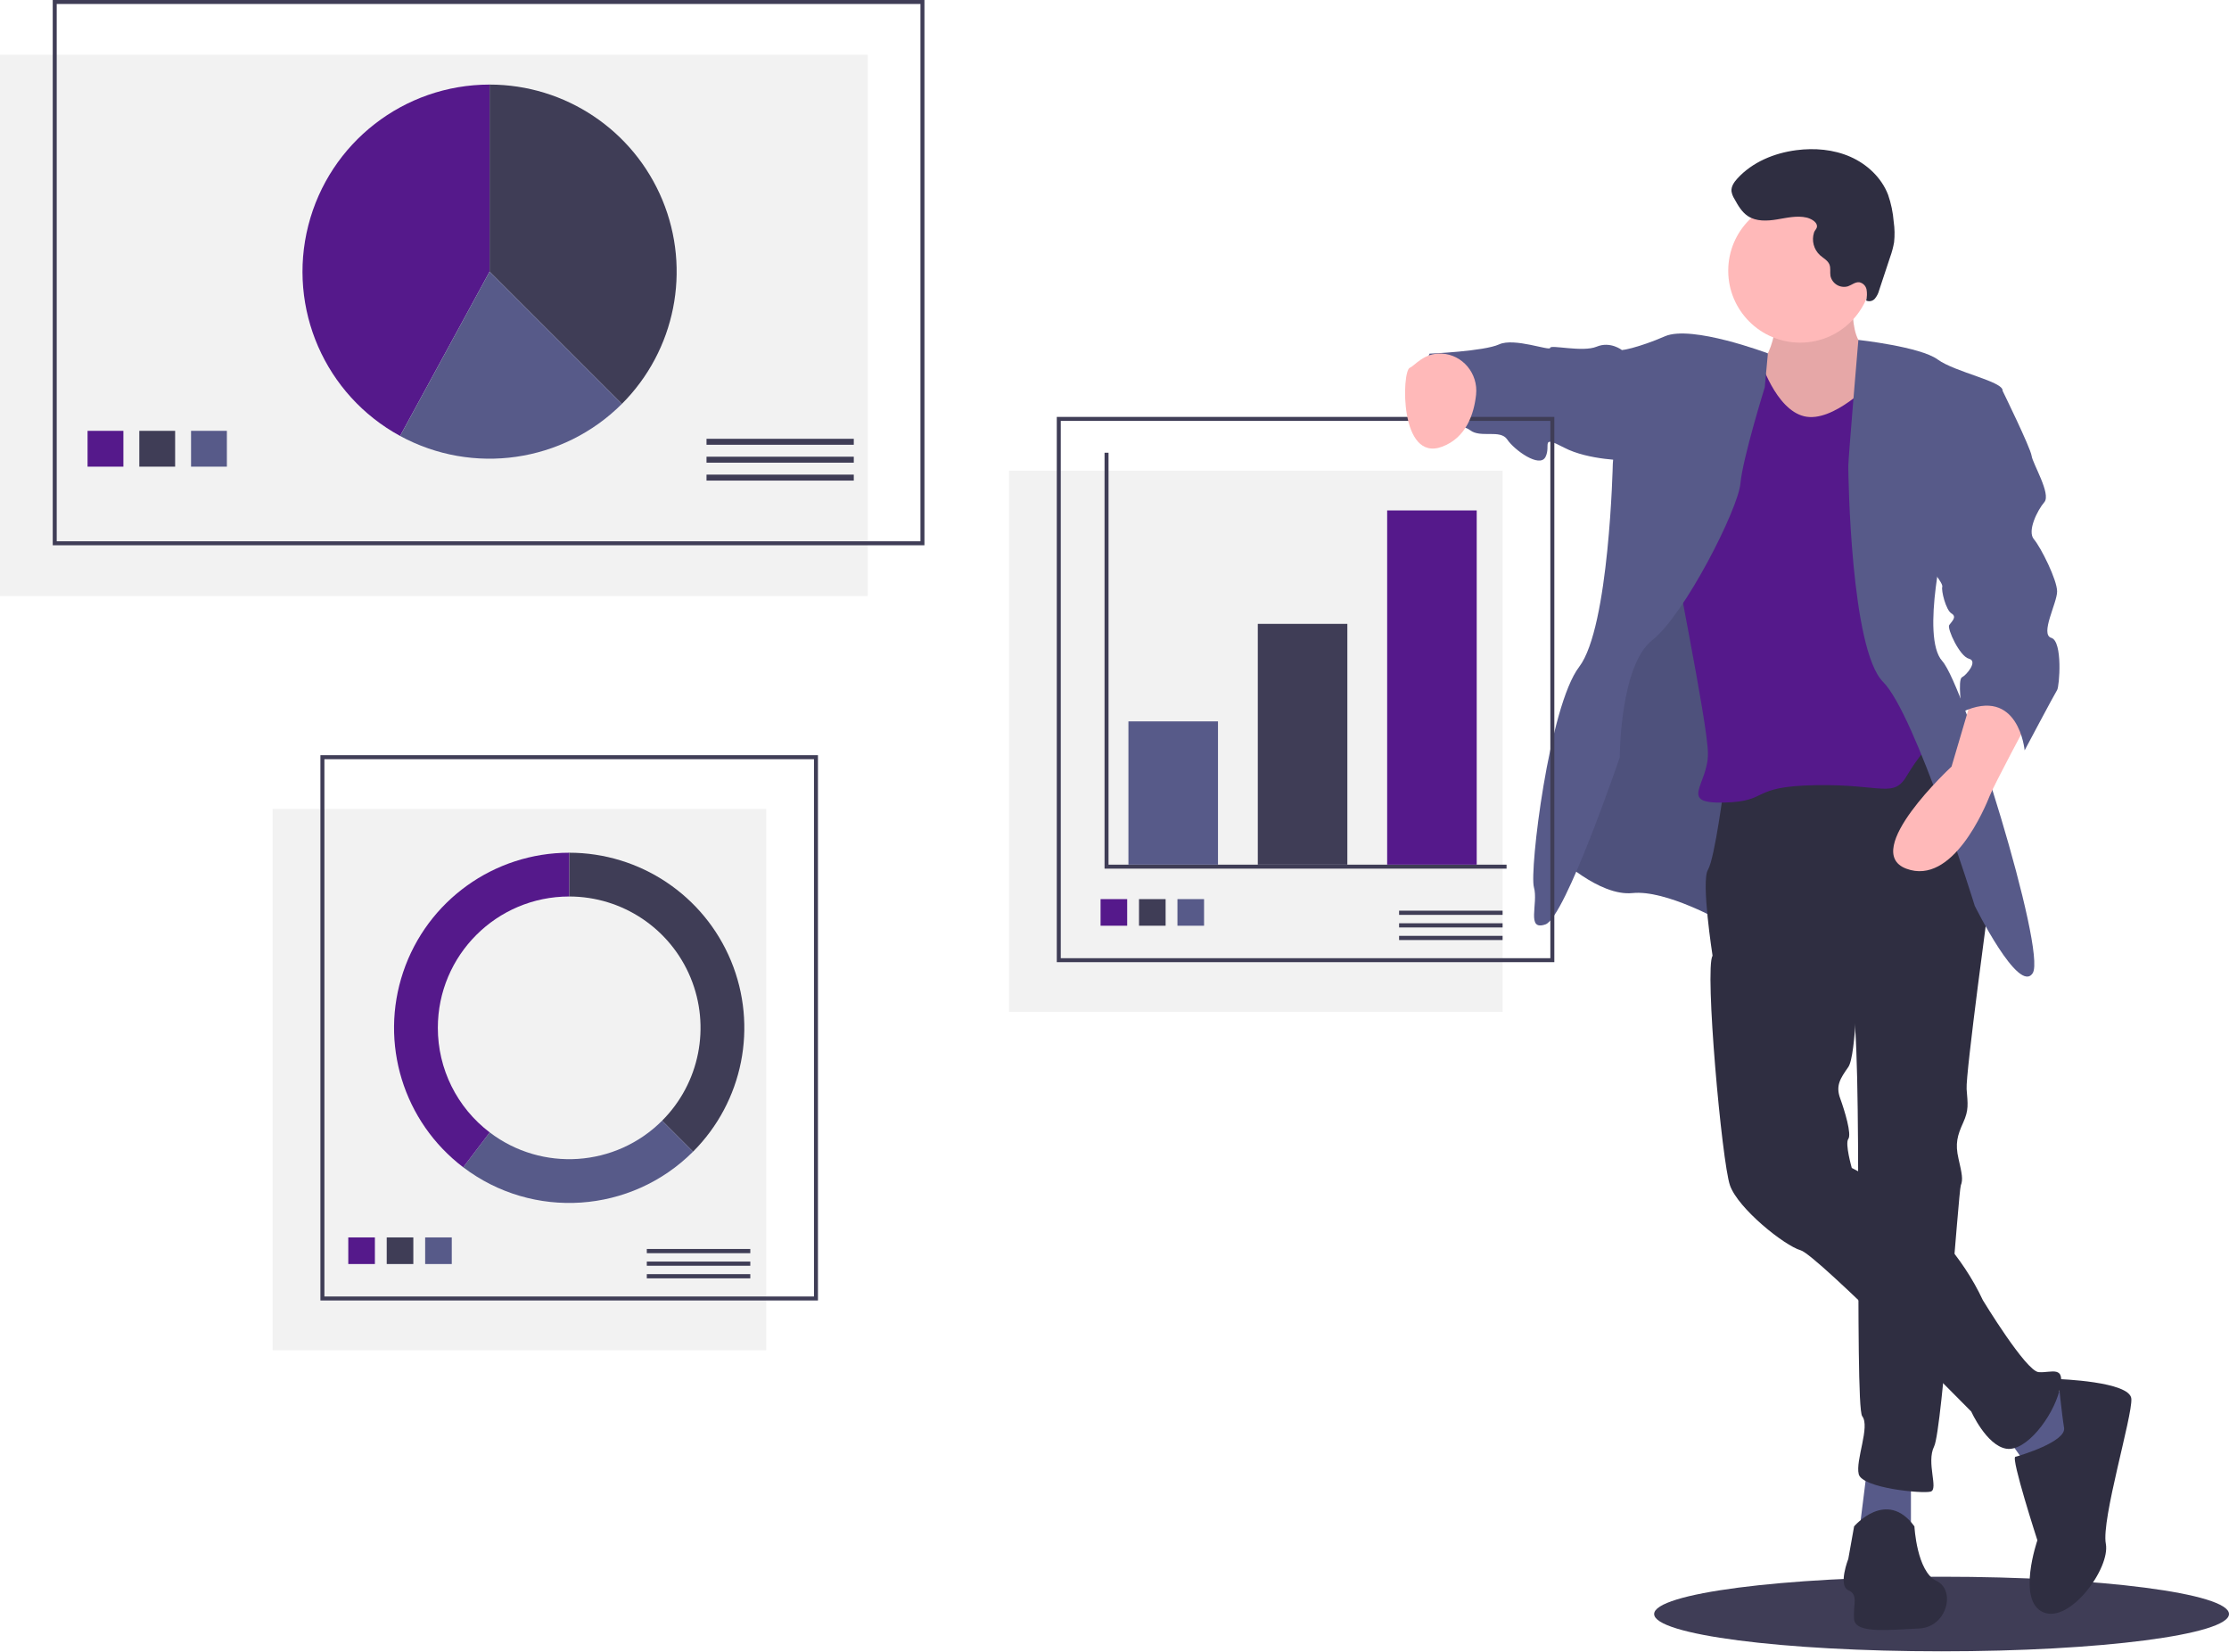
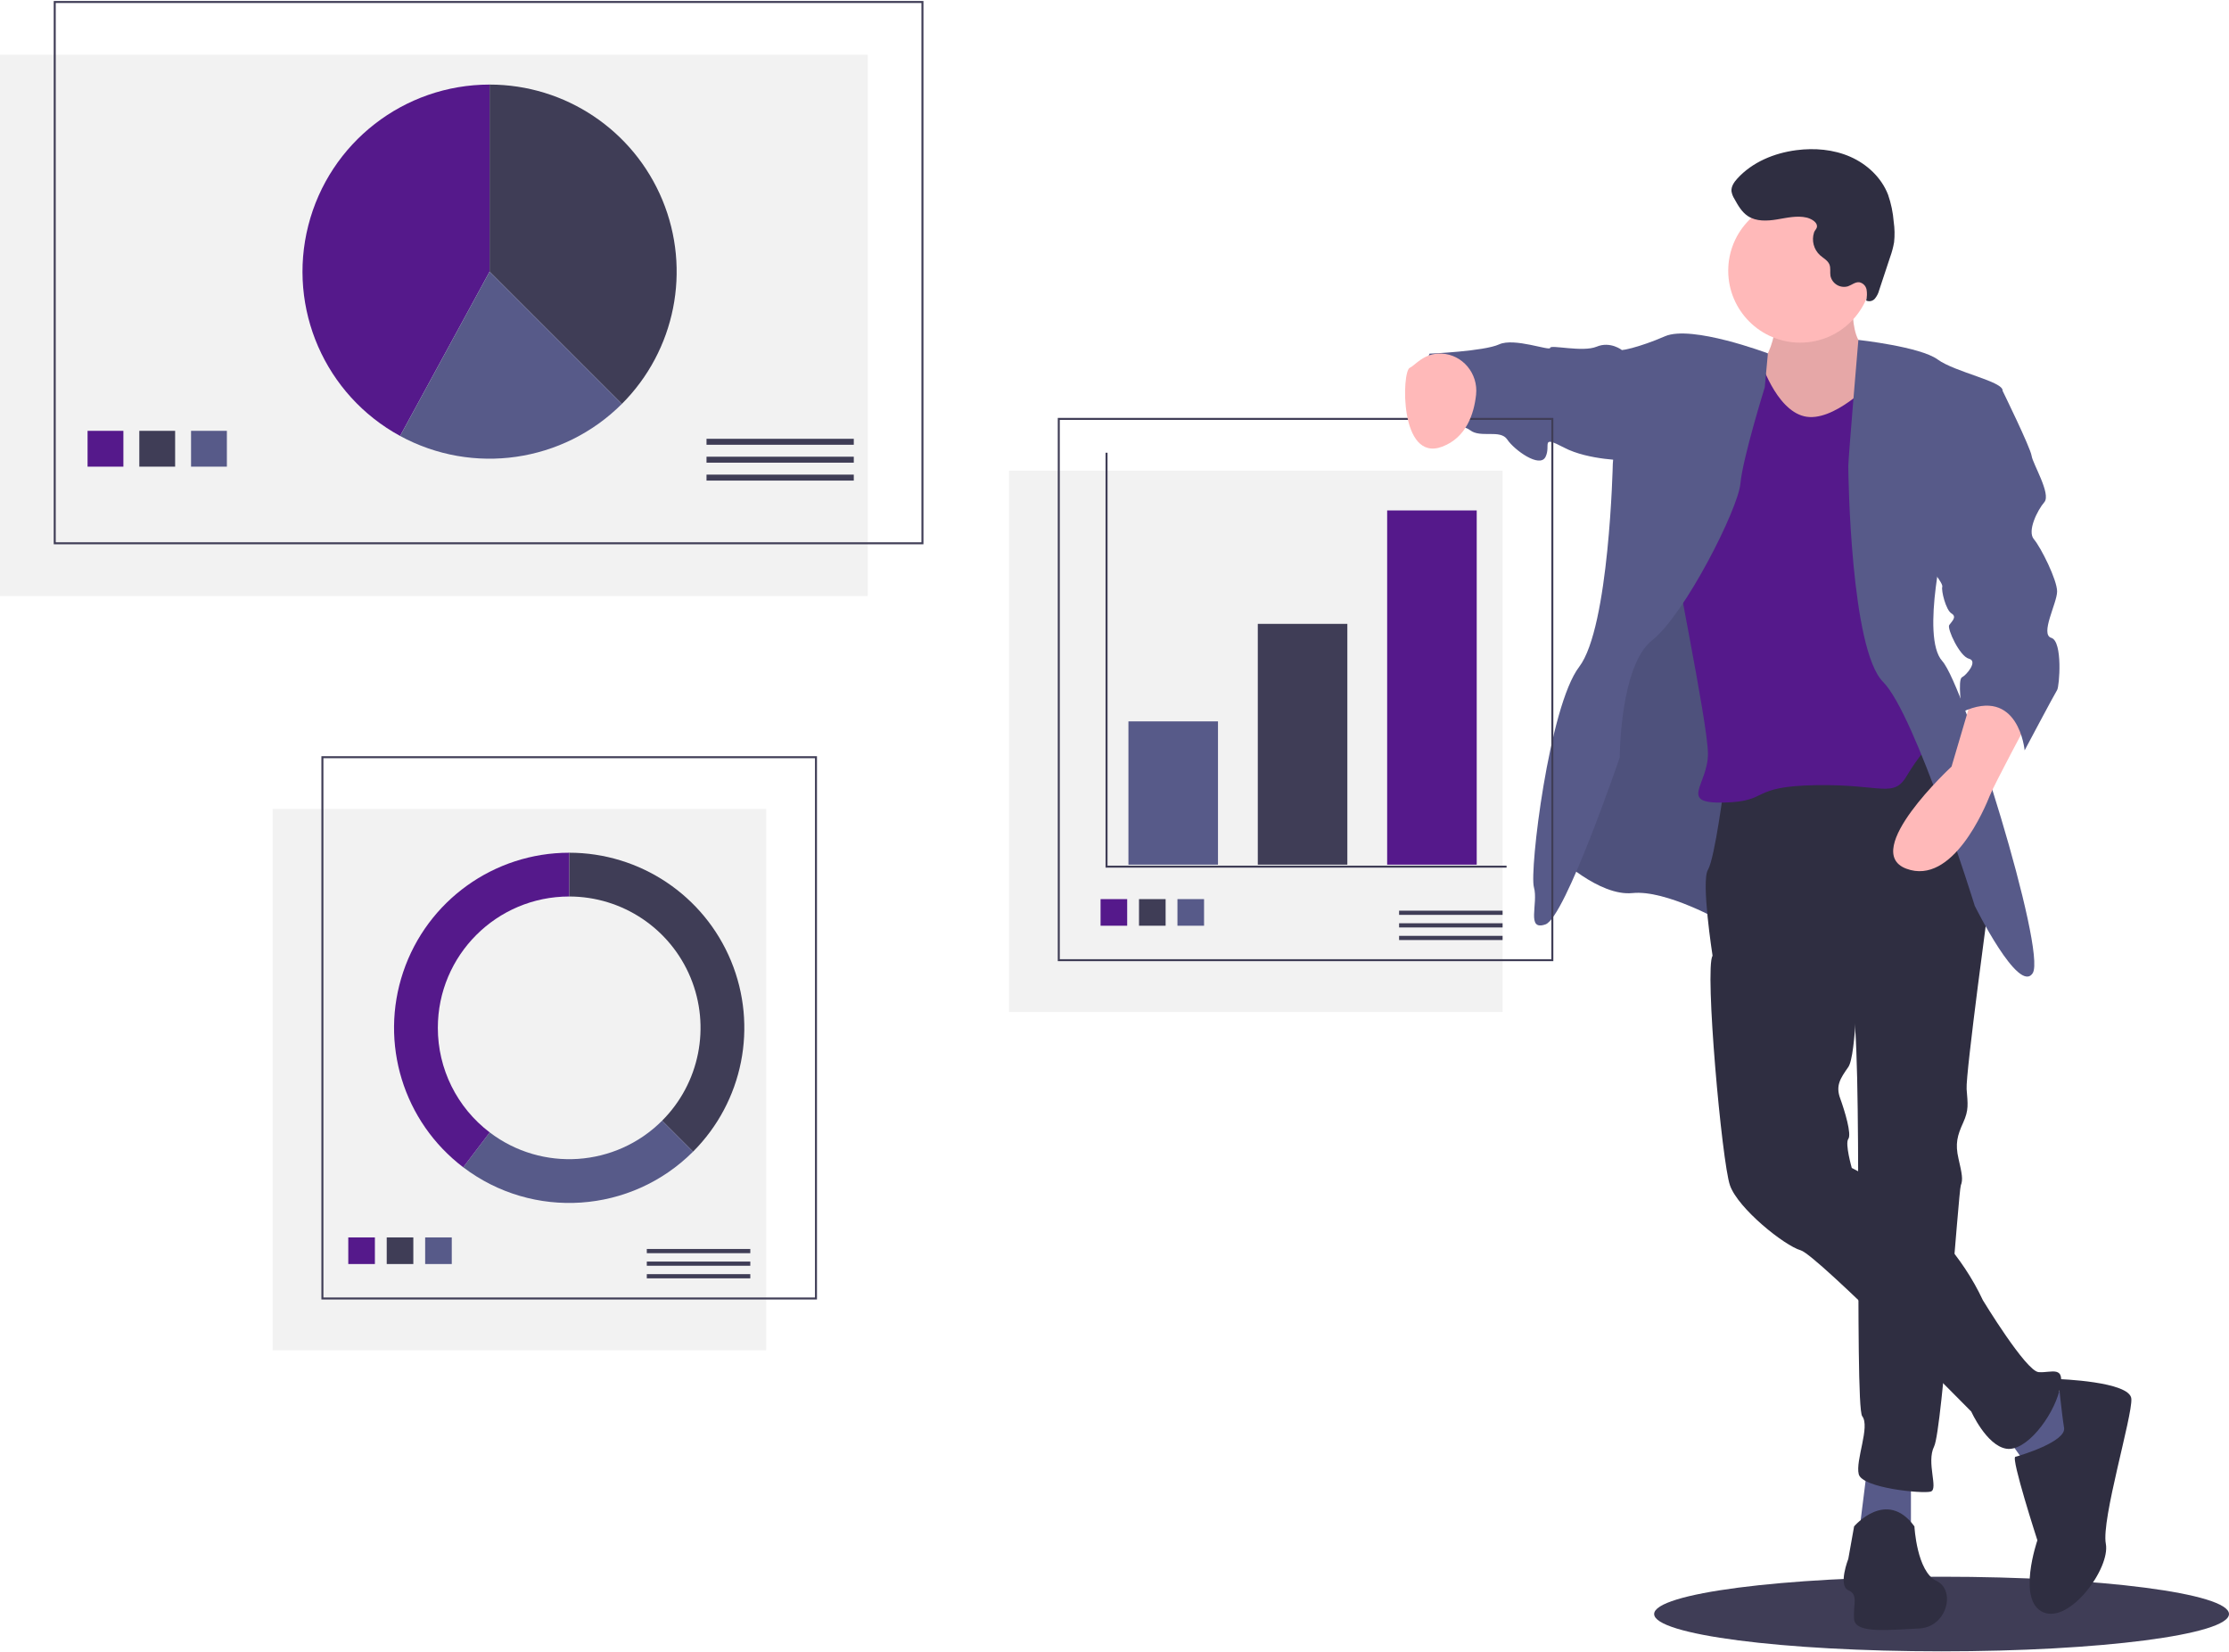
<svg xmlns="http://www.w3.org/2000/svg" id="fa973782-3a18-4630-a762-87130b613ac3" data-name="Layer 1" width="1120" height="829.801" viewBox="0 0 1120 829.801">
  <ellipse cx="975.579" cy="811.059" rx="144.421" ry="18.742" fill="#3f3d56" />
  <rect y="27.5" width="436" height="272" fill="#f2f2f2" />
-   <rect x="27.5" y="1" width="436" height="272" fill="none" stroke="#3f3d56" stroke-miterlimit="10" stroke-width="2" />
+   <rect x="27.5" y="1" width="436" height="272" fill="none" stroke="#3f3d56" strokeMiterlimit="10" strokeWidth="2" />
  <path d="M352.468,237.568A94,94,0,0,0,286,77.1v94Z" transform="translate(-40 -34.59967)" fill="#3f3d56" />
  <path d="M286,77.1a94.011,94.011,0,0,0-44.968,176.564L286,171.1Z" transform="translate(-40 -34.59967)" fill="#55198b" />
  <path d="M352.468,237.568,286,171.1l-44.968,82.564a94.049,94.049,0,0,0,111.436-16.096Z" transform="translate(-40 -34.59967)" fill="#575a89" />
  <rect x="44" y="216.5" width="18" height="18" fill="#55198b" />
  <rect x="70" y="216.5" width="18" height="18" fill="#3f3d56" />
  <rect x="96" y="216.5" width="18" height="18" fill="#575a89" />
  <rect x="355" y="220.5" width="74" height="3" fill="#3f3d56" />
  <rect x="355" y="229.5" width="74" height="3" fill="#3f3d56" />
  <rect x="355" y="238.5" width="74" height="3" fill="#3f3d56" />
  <rect x="137" y="406.5" width="248" height="272" fill="#f2f2f2" />
-   <rect x="162" y="380.5" width="248" height="272" fill="none" stroke="#3f3d56" stroke-miterlimit="10" stroke-width="2" />
+   <rect x="162" y="380.5" width="248" height="272" fill="none" stroke="#3f3d56" strokeMiterlimit="10" strokeWidth="2" />
  <rect x="175" y="621.814" width="13.371" height="13.371" fill="#55198b" />
  <rect x="194.314" y="621.814" width="13.371" height="13.371" fill="#3f3d56" />
  <rect x="213.629" y="621.814" width="13.371" height="13.371" fill="#575a89" />
  <rect x="325" y="627.622" width="52" height="2.108" fill="#3f3d56" />
  <rect x="325" y="633.946" width="52" height="2.108" fill="#3f3d56" />
  <rect x="325" y="640.27" width="52" height="2.108" fill="#3f3d56" />
  <path d="M326,463.1v22a66,66,0,0,1,46.669,112.669l15.556,15.556A88,88,0,0,0,326,463.1Z" transform="translate(-40 -34.59967)" fill="#3f3d56" />
  <path d="M388.225,613.325l-15.556-15.556a65.983,65.983,0,0,1-86.6,5.872L272.753,621.161a87.998,87.998,0,0,0,115.472-7.836Z" transform="translate(-40 -34.59967)" fill="#575a89" />
  <path d="M260,551.1a66,66,0,0,1,66-66v-22a87.999,87.999,0,0,0-53.247,158.061l13.316-17.521A65.885,65.885,0,0,1,260,551.1Z" transform="translate(-40 -34.59967)" fill="#55198b" />
  <path d="M971.624,175.593s-4.08,30.311,6.412,33.808,7.578,30.311,7.578,30.311l-31.476,23.899-27.979,2.332-6.995-36.14L923.244,220.476s15.738-18.653,4.663-37.888S971.624,175.593,971.624,175.593Z" transform="translate(-40 -34.59967)" fill="#ffb9b9" />
  <path d="M971.624,175.593s-4.08,30.311,6.412,33.808,7.578,30.311,7.578,30.311l-31.476,23.899-27.979,2.332-6.995-36.14L923.244,220.476s15.738-18.653,4.663-37.888S971.624,175.593,971.624,175.593Z" transform="translate(-40 -34.59967)" opacity="0.1" />
  <path d="M942.48,411.666,905.757,497.935s-28.562-16.321-45.466-14.572-37.888-18.653-37.888-18.653l20.984-101.424,39.054-107.836,54.209,34.391Z" transform="translate(-40 -34.59967)" fill="#575a89" />
  <path d="M942.48,411.666,905.757,497.935s-28.562-16.321-45.466-14.572-37.888-18.653-37.888-18.653l20.984-101.424,39.054-107.836,54.209,34.391Z" transform="translate(-40 -34.59967)" opacity="0.1" />
  <polygon points="960.186 743.708 960.186 771.687 933.956 771.687 938.036 739.045 960.186 743.708" fill="#575a89" />
  <polygon points="1028.385 695.328 1047.621 706.986 1033.631 739.045 1019.059 737.296 1005.069 717.478 1028.385 695.328" fill="#575a89" />
  <path d="M1005.432,403.505l34.391,81.023s-12.241,89.766-11.658,97.344,1.166,10.492-1.749,16.904-4.08,10.492-2.332,18.07,2.332,10.492,1.166,13.407-9.326,122.991-13.407,131.152,2.332,21.567-1.749,22.733-34.391-1.749-36.14-8.743,5.829-23.899,1.749-29.145.583-194.105-5.246-206.928-69.948-24.482-69.948-24.482-5.829-37.305-2.332-43.134S906.34,429.153,906.34,429.153Z" transform="translate(-40 -34.59967)" fill="#2f2e41" />
  <path d="M971.624,801.624s16.321-19.236,30.311,0c0,0,1.166,22.733,11.075,27.396s5.246,23.316-8.743,23.899-32.059,2.914-32.642-4.663,2.332-12.241-2.914-14.572,0-15.738,0-15.738Z" transform="translate(-40 -34.59967)" fill="#2f2e41" />
  <path d="M973.373,522.999s-.583,41.969-4.663,47.798-6.412,9.326-4.08,15.738,5.829,18.07,4.08,20.401,1.749,14.572,1.749,14.572,44.883,21.567,65.867,66.45c0,0,21.567,35.557,27.979,36.14s13.99-4.08,10.492,9.326-16.904,30.894-26.813,29.145S1030.497,743.917,1030.497,743.917s-77.525-78.691-85.686-81.023-31.476-20.984-35.557-32.642-12.824-109.002-8.743-115.413,19.236-15.155,19.236-15.155Z" transform="translate(-40 -34.59967)" fill="#2f2e41" />
  <path d="M1074.214,727.596s36.14,1.166,36.722,9.909-15.155,60.621-12.824,72.862-18.07,40.22-31.476,34.391-2.914-36.14-2.914-36.14-13.407-41.386-11.075-41.969,25.647-7.578,24.482-14.572S1074.214,727.596,1074.214,727.596Z" transform="translate(-40 -34.59967)" fill="#2f2e41" />
  <circle cx="904.52" cy="136.039" r="36.14" fill="#ffb9b9" />
  <path d="M980.951,226.305s-19.818,20.984-34.391,17.487-22.15-28.562-22.15-28.562l-26.23-4.663s-18.653,82.771-18.653,90.932,18.653,96.178,18.653,111.916-15.155,25.065,8.161,24.482,12.241-8.161,46.049-8.743,39.054,6.995,46.049-5.246a97.523,97.523,0,0,1,17.487-21.567l-12.241-43.134L1001.935,237.38s-14.944-29.145-21.753-26.813C980.182,210.567,983.865,223.39,980.951,226.305Z" transform="translate(-40 -34.59967)" fill="#55198b" />
  <path d="M973.771,205.411s31.078,3.407,39.822,9.819,33.225,11.075,32.642,15.738-28.562,71.113-28.562,71.113-12.824,52.461-1.749,64.702,52.461,145.724,45.466,156.799-29.145-33.808-29.145-33.808-29.728-96.178-46.049-112.499S968.71,272.937,968.71,268.856,973.771,205.411,973.771,205.411Z" transform="translate(-40 -34.59967)" fill="#575a89" />
  <path d="M928.313,212.172S890.019,197.743,876.612,203.572s-21.567,6.995-21.567,6.995L850.382,267.691s-1.749,82.188-16.904,102.007-25.065,102.59-22.733,110.75-4.08,22.15,5.829,18.653,37.305-83.937,37.305-83.937,0-46.049,16.321-58.873,43.134-65.867,44.3-78.691,12.241-48.38,12.241-48.38Z" transform="translate(-40 -34.59967)" fill="#575a89" />
  <path d="M1059.642,395.928S1042.155,428.57,1039.823,434.399s-18.653,45.466-41.969,36.722,22.733-51.295,22.733-51.295l10.492-35.557S1058.476,378.441,1059.642,395.928Z" transform="translate(-40 -34.59967)" fill="#ffb9b9" />
  <path d="M860.874,210.567h-5.829s-5.829-4.663-12.824-1.749-23.316-1.166-23.316.583-18.07-5.246-25.647-1.749-34.974,4.663-34.974,4.663-11.075,27.979-3.497,33.225,18.653,1.166,23.899,5.246,15.155-.583,18.653,4.663,16.321,14.572,19.236,8.743-2.914-11.075,9.326-4.663,31.476,6.412,31.476,6.412Z" transform="translate(-40 -34.59967)" fill="#575a89" />
  <path d="M947.778,143.937c-4.89-1.13-9.967.122-14.92.934s-10.412,1.079-14.602-1.684c-3.094-2.041-4.997-5.418-6.783-8.665a9.973,9.973,0,0,1-1.459-3.823c-.21-2.402,1.318-4.594,2.94-6.377,7.537-8.285,18.551-12.819,29.658-14.26,9.13-1.184,18.65-.391,27.081,3.307s15.68,10.47,18.995,19.06a54.127,54.127,0,0,1,2.837,13.611,40.657,40.657,0,0,1,.191,10.308,44.188,44.188,0,0,1-1.998,7.468L984.227,180.395a10.924,10.924,0,0,1-2.159,4.274,3.736,3.736,0,0,1-4.374.958,13.613,13.613,0,0,0,.197-5.5,4.641,4.641,0,0,0-3.662-3.693c-2.024-.215-3.753,1.354-5.673,2.03a6.979,6.979,0,0,1-8.811-5.245c-.303-1.896.206-3.925-.513-5.705-.842-2.086-3.074-3.179-4.751-4.677a10.936,10.936,0,0,1-3.001-11.366c.449-1.38,1.717-2.007,1.463-3.592C952.61,145.799,949.544,144.345,947.778,143.937Z" transform="translate(-40 -34.59967)" fill="#2f2e41" />
  <rect x="507" y="236.5" width="248" height="272" fill="#f2f2f2" />
-   <rect x="532" y="210.5" width="248" height="272" fill="none" stroke="#3f3d56" stroke-miterlimit="10" stroke-width="2" />
-   <polyline points="556 227.5 556 435.5 757 435.5" fill="none" stroke="#3f3d56" stroke-miterlimit="10" stroke-width="2" />
+   <rect x="532" y="210.5" width="248" height="272" fill="none" stroke="#3f3d56" strokeMiterlimit="10" strokeWidth="2" />
+   <polyline points="556 227.5 556 435.5 757 435.5" fill="none" stroke="#3f3d56" strokeMiterlimit="10" strokeWidth="2" />
  <rect x="567" y="362.5" width="45" height="72" fill="#575a89" />
  <rect x="632" y="313.5" width="45" height="121" fill="#3f3d56" />
  <rect x="697" y="256.5" width="45" height="178" fill="#55198b" />
  <rect x="553" y="451.814" width="13.371" height="13.371" fill="#55198b" />
  <rect x="572.314" y="451.814" width="13.371" height="13.371" fill="#3f3d56" />
  <rect x="591.629" y="451.814" width="13.371" height="13.371" fill="#575a89" />
  <rect x="703" y="457.622" width="52" height="2.108" fill="#3f3d56" />
  <rect x="703" y="463.946" width="52" height="2.108" fill="#3f3d56" />
  <rect x="703" y="470.27" width="52" height="2.108" fill="#3f3d56" />
  <path d="M764.308,212.282c10.628.462,18.526,10.101,17.376,20.677-1.042,9.582-4.884,21.505-16.987,26.084-21.567,8.161-20.401-37.888-16.321-39.637C751.095,218.24,755.37,211.893,764.308,212.282Z" transform="translate(-40 -34.59967)" fill="#ffb9b9" />
  <path d="M1039.823,227.854l6.412,3.114s13.99,28.562,14.572,32.642,9.909,19.236,6.412,23.316-8.743,14.572-5.246,18.653,11.658,20.401,11.658,26.23-8.743,21.567-2.914,23.316,4.08,24.482,2.914,26.23-16.321,30.311-16.321,30.311-2.914-32.642-31.476-19.236c0,0-2.332-16.321,0-17.487s8.161-8.161,3.497-9.326-11.075-15.155-9.909-16.904,4.08-4.08,1.166-5.829-5.246-11.658-4.663-13.407-6.412-9.909-6.412-9.909Z" transform="translate(-40 -34.59967)" fill="#575a89" />
</svg>
